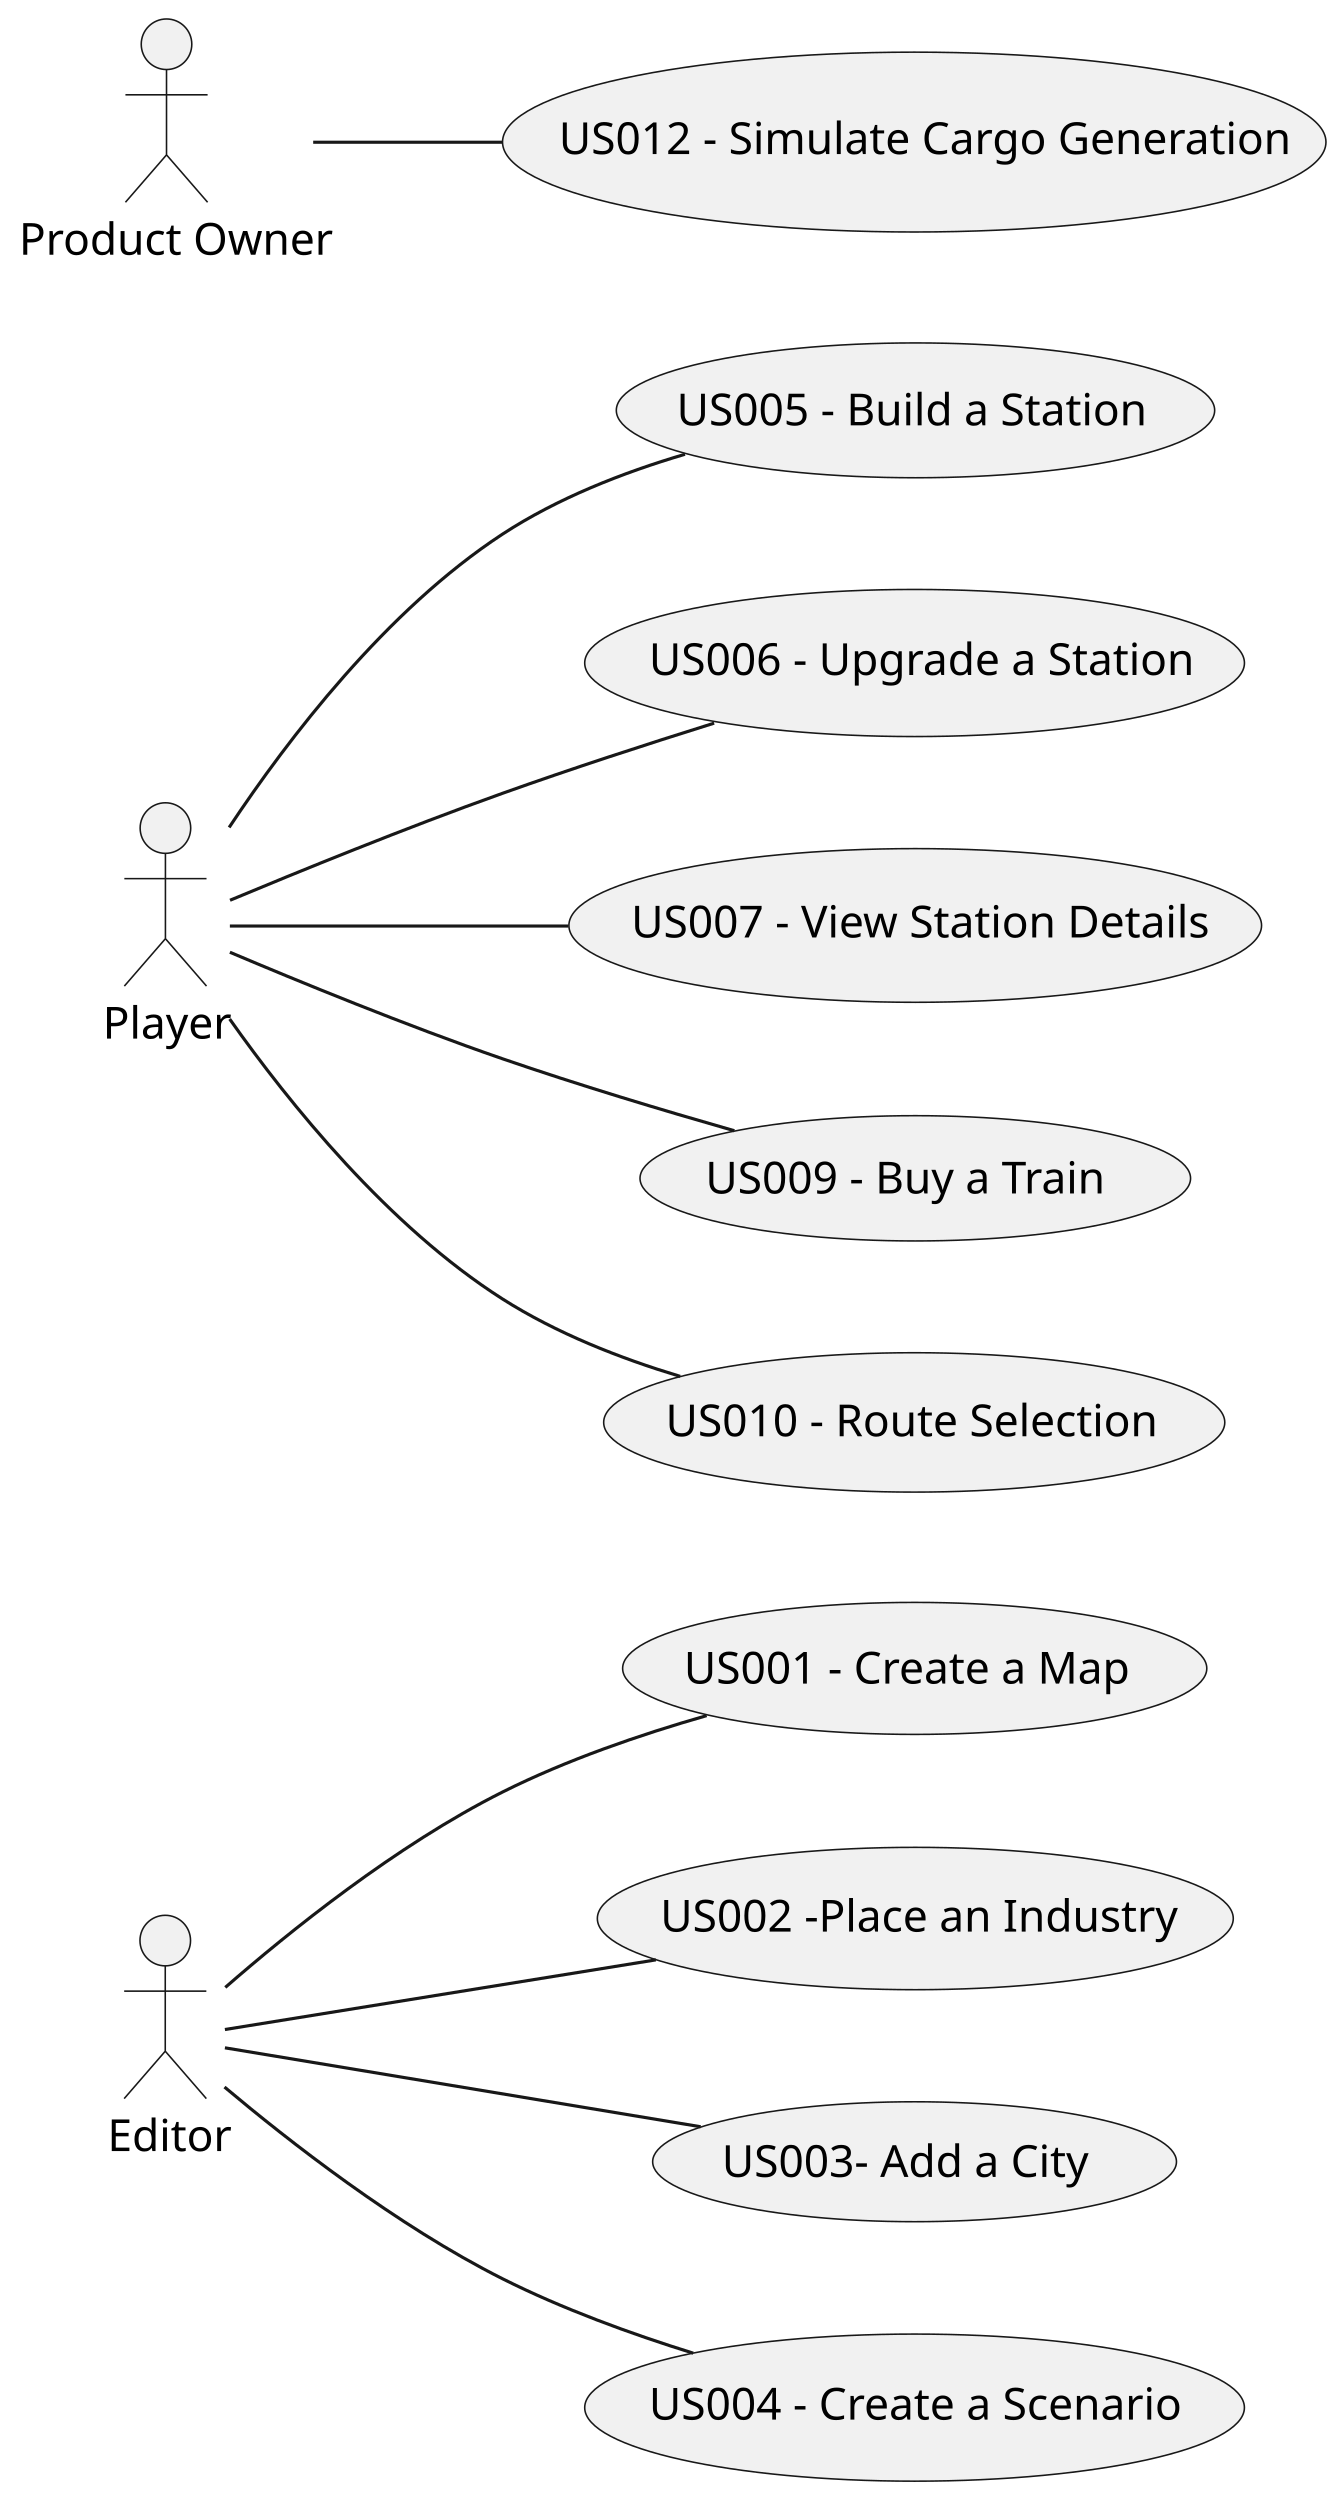
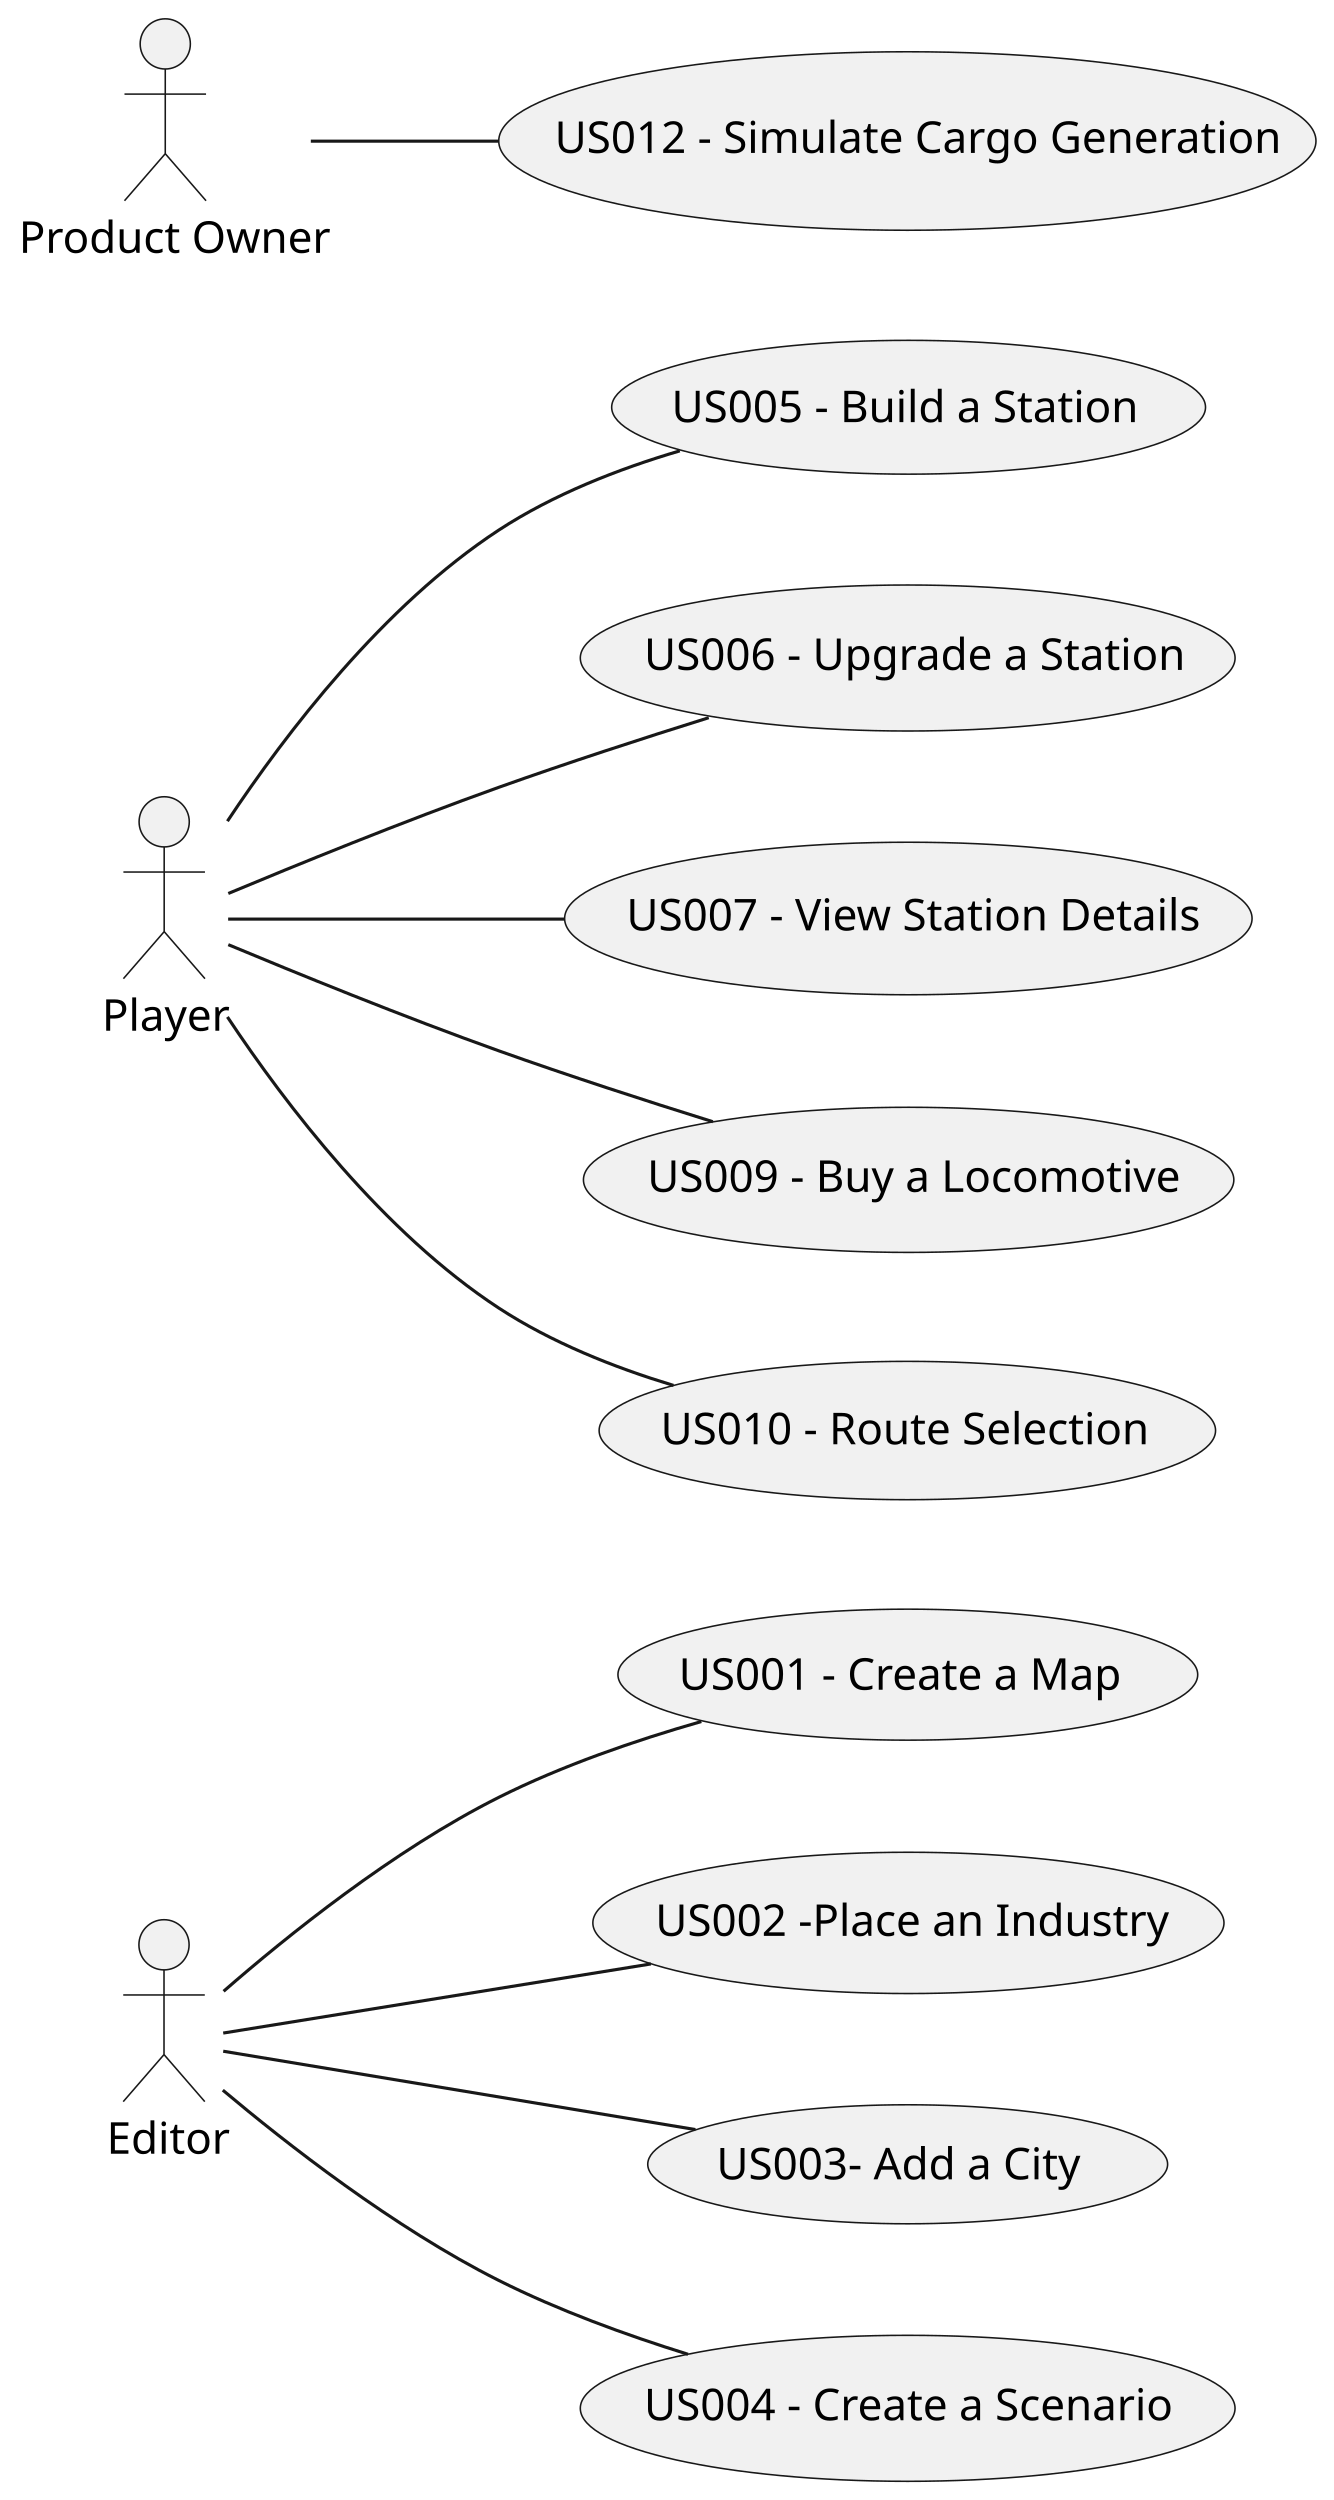
- <svg xmlns="http://www.w3.org/2000/svg" contentStyleType="text/css" height="791px" preserveAspectRatio="none" style="width:425px;height:791px;background:#FFFFFF;" version="1.1" viewBox="0 0 425 791" width="425px" zoomAndPan="magnify">
+ <svg xmlns="http://www.w3.org/2000/svg" contentStyleType="text/css" height="797px" preserveAspectRatio="none" style="width:425px;height:797px;background:#FFFFFF;" version="1.1" viewBox="0 0 425 797" width="425px" zoomAndPan="magnify">
  <defs />
  <g>
    <g id="elem_Editor">
-       <ellipse cx="52.286" cy="614" fill="#F1F1F1" rx="8" ry="8" style="stroke:#181818;stroke-width:0.5;" />
-       <path d="M52.286,622 L52.286,649 M39.286,630 L65.286,630 M52.286,649 L39.286,664 M52.286,649 L65.286,664 " fill="none" style="stroke:#181818;stroke-width:0.5;" />
-       <text fill="#000000" font-family="sans-serif" font-size="14" lengthAdjust="spacing" textLength="36.572" x="34" y="680.607">Editor</text>
+       <ellipse cx="52.286" cy="620" fill="#F1F1F1" rx="8" ry="8" style="stroke:#181818;stroke-width:0.5;" />
+       <path d="M52.286,628 L52.286,655 M39.286,636 L65.286,636 M52.286,655 L39.286,670 M52.286,655 L65.286,670 " fill="none" style="stroke:#181818;stroke-width:0.5;" />
+       <text fill="#000000" font-family="sans-serif" font-size="14" lengthAdjust="spacing" textLength="36.572" x="34" y="686.607">Editor</text>
    </g>
    <g id="elem_Player">
      <ellipse cx="52.341" cy="262" fill="#F1F1F1" rx="8" ry="8" style="stroke:#181818;stroke-width:0.5;" />
      <path d="M52.341,270 L52.341,297 M39.341,278 L65.341,278 M52.341,297 L39.341,312 M52.341,297 L65.341,312 " fill="none" style="stroke:#181818;stroke-width:0.5;" />
      <text fill="#000000" font-family="sans-serif" font-size="14" lengthAdjust="spacing" textLength="39.683" x="32.5" y="328.607">Player</text>
    </g>
    <g id="elem_ProductOwner">
      <ellipse cx="52.686" cy="14" fill="#F1F1F1" rx="8" ry="8" style="stroke:#181818;stroke-width:0.5;" />
      <path d="M52.686,22 L52.686,49 M39.686,30 L65.686,30 M52.686,49 L39.686,64 M52.686,49 L65.686,64 " fill="none" style="stroke:#181818;stroke-width:0.5;" />
      <text fill="#000000" font-family="sans-serif" font-size="14" lengthAdjust="spacing" textLength="93.372" x="6" y="80.607">Product Owner</text>
    </g>
    <g id="elem_US001">
-       <ellipse cx="289.416" cy="527.883" fill="#F1F1F1" rx="92.416" ry="20.883" style="stroke:#181818;stroke-width:0.5;" />
-       <text fill="#000000" font-family="sans-serif" font-size="14" lengthAdjust="spacing" textLength="140.068" x="216.382" y="532.687">US001 - Create a Map</text>
+       <ellipse cx="289.416" cy="533.883" fill="#F1F1F1" rx="92.416" ry="20.883" style="stroke:#181818;stroke-width:0.5;" />
+       <text fill="#000000" font-family="sans-serif" font-size="14" lengthAdjust="spacing" textLength="140.068" x="216.382" y="538.687">US001 - Create a Map</text>
    </g>
    <g id="elem_US002">
-       <ellipse cx="289.604" cy="607.021" fill="#F1F1F1" rx="100.604" ry="22.521" style="stroke:#181818;stroke-width:0.5;" />
-       <text fill="#000000" font-family="sans-serif" font-size="14" lengthAdjust="spacing" textLength="159.53" x="208.91" y="611.16">US002 -Place an Industry</text>
+       <ellipse cx="289.604" cy="613.021" fill="#F1F1F1" rx="100.604" ry="22.521" style="stroke:#181818;stroke-width:0.5;" />
+       <text fill="#000000" font-family="sans-serif" font-size="14" lengthAdjust="spacing" textLength="159.53" x="208.91" y="617.16">US002 -Place an Industry</text>
    </g>
    <g id="elem_US003">
-       <ellipse cx="289.368" cy="683.973" fill="#F1F1F1" rx="82.868" ry="18.974" style="stroke:#181818;stroke-width:0.5;" />
-       <text fill="#000000" font-family="sans-serif" font-size="14" lengthAdjust="spacing" textLength="115.944" x="228.395" y="688.777">US003- Add a City</text>
+       <ellipse cx="289.368" cy="689.973" fill="#F1F1F1" rx="82.868" ry="18.974" style="stroke:#181818;stroke-width:0.5;" />
+       <text fill="#000000" font-family="sans-serif" font-size="14" lengthAdjust="spacing" textLength="115.944" x="228.395" y="694.777">US003- Add a City</text>
    </g>
    <g id="elem_US004">
-       <ellipse cx="289.366" cy="761.773" fill="#F1F1F1" rx="104.366" ry="23.273" style="stroke:#181818;stroke-width:0.5;" />
-       <text fill="#000000" font-family="sans-serif" font-size="14" lengthAdjust="spacing" textLength="168.089" x="205.322" y="765.57">US004 - Create a Scenario</text>
+       <ellipse cx="289.366" cy="767.773" fill="#F1F1F1" rx="104.366" ry="23.273" style="stroke:#181818;stroke-width:0.5;" />
+       <text fill="#000000" font-family="sans-serif" font-size="14" lengthAdjust="spacing" textLength="168.089" x="205.322" y="771.57">US004 - Create a Scenario</text>
    </g>
    <g id="elem_US005">
      <ellipse cx="289.661" cy="129.832" fill="#F1F1F1" rx="94.661" ry="21.332" style="stroke:#181818;stroke-width:0.5;" />
      <text fill="#000000" font-family="sans-serif" font-size="14" lengthAdjust="spacing" textLength="145.53" x="214.082" y="134.581">US005 - Build a Station</text>
    </g>
    <g id="elem_US006">
      <ellipse cx="289.373" cy="209.774" fill="#F1F1F1" rx="104.373" ry="23.274" style="stroke:#181818;stroke-width:0.5;" />
      <text fill="#000000" font-family="sans-serif" font-size="14" lengthAdjust="spacing" textLength="168.102" x="205.321" y="213.571">US006 - Upgrade a Station</text>
    </g>
    <g id="elem_US007">
      <ellipse cx="289.58" cy="292.816" fill="#F1F1F1" rx="109.58" ry="24.316" style="stroke:#181818;stroke-width:0.5;" />
      <text fill="#000000" font-family="sans-serif" font-size="14" lengthAdjust="spacing" textLength="179.751" x="199.704" y="296.613">US007 - View Station Details</text>
    </g>
    <g id="elem_US009">
-       <ellipse cx="289.598" cy="372.82" fill="#F1F1F1" rx="87.098" ry="19.82" style="stroke:#181818;stroke-width:0.5;" />
-       <text fill="#000000" font-family="sans-serif" font-size="14" lengthAdjust="spacing" textLength="126.834" x="223.181" y="377.623">US009 - Buy a Train</text>
+       <ellipse cx="289.675" cy="376.135" fill="#F1F1F1" rx="103.675" ry="23.135" style="stroke:#181818;stroke-width:0.5;" />
+       <text fill="#000000" font-family="sans-serif" font-size="14" lengthAdjust="spacing" textLength="166.53" x="206.339" y="379.959">US009 - Buy a Locomotive</text>
    </g>
    <g id="elem_US010">
-       <ellipse cx="289.261" cy="450.052" fill="#F1F1F1" rx="98.261" ry="22.052" style="stroke:#181818;stroke-width:0.5;" />
-       <text fill="#000000" font-family="sans-serif" font-size="14" lengthAdjust="spacing" textLength="154.089" x="210.584" y="454.432">US010 - Route Selection</text>
+       <ellipse cx="289.261" cy="456.052" fill="#F1F1F1" rx="98.261" ry="22.052" style="stroke:#181818;stroke-width:0.5;" />
+       <text fill="#000000" font-family="sans-serif" font-size="14" lengthAdjust="spacing" textLength="154.089" x="210.584" y="460.432">US010 - Route Selection</text>
    </g>
    <g id="elem_US012">
      <ellipse cx="289.267" cy="44.953" fill="#F1F1F1" rx="130.268" ry="28.453" style="stroke:#181818;stroke-width:0.5;" />
      <text fill="#000000" font-family="sans-serif" font-size="14" lengthAdjust="spacing" textLength="224.895" x="176.82" y="48.75">US012 - Simulate Cargo Generation</text>
    </g>
    <g id="link_Editor_US004">
-       <path d="M71.03,660.34 C91.1,677.22 125.51,704.18 159,721 C177.86,730.47 199.36,738.33 219.35,744.55 " fill="none" id="Editor-US004" style="stroke:#181818;stroke-width:1.0;" />
+       <path d="M71.03,666.34 C91.1,683.22 125.51,710.18 159,727 C177.86,736.47 199.36,744.33 219.35,750.55 " fill="none" id="Editor-US004" style="stroke:#181818;stroke-width:1.0;" />
    </g>
    <g id="link_Editor_US003">
-       <path d="M71.16,647.93 C102.71,653.17 170.23,664.37 221.7,672.91 " fill="none" id="Editor-US003" style="stroke:#181818;stroke-width:1.0;" />
+       <path d="M71.16,653.93 C102.71,659.17 170.23,670.37 221.7,678.91 " fill="none" id="Editor-US003" style="stroke:#181818;stroke-width:1.0;" />
    </g>
    <g id="link_Editor_US002">
-       <path d="M71.16,642.14 C99.88,637.5 158.41,628.04 207.51,620.1 " fill="none" id="Editor-US002" style="stroke:#181818;stroke-width:1.0;" />
+       <path d="M71.16,648.14 C99.88,643.5 158.41,634.04 207.51,626.1 " fill="none" id="Editor-US002" style="stroke:#181818;stroke-width:1.0;" />
    </g>
    <g id="link_Editor_US001">
-       <path d="M71.28,628.82 C91.29,611.37 125.4,583.84 159,567 C179.15,556.9 202.4,548.89 223.59,542.82 " fill="none" id="Editor-US001" style="stroke:#181818;stroke-width:1.0;" />
+       <path d="M71.28,634.82 C91.29,617.37 125.4,589.84 159,573 C179.15,562.9 202.4,554.89 223.59,548.82 " fill="none" id="Editor-US001" style="stroke:#181818;stroke-width:1.0;" />
    </g>
    <g id="link_Player_US010">
-       <path d="M72.66,322.41 C91.57,349.2 122.84,387.98 159,411 C175.94,421.78 196,429.71 215.22,435.49 " fill="none" id="Player-US010" style="stroke:#181818;stroke-width:1.0;" />
+       <path d="M72.5,324.2 C91.19,352.36 122.22,392.94 159,417 C175.7,427.92 195.59,435.89 214.71,441.67 " fill="none" id="Player-US010" style="stroke:#181818;stroke-width:1.0;" />
    </g>
    <g id="link_Player_US009">
-       <path d="M72.74,301.29 C93.73,310.19 128.44,324.46 159,335 C182.81,343.21 209.46,351.23 232.36,357.77 " fill="none" id="Player-US009" style="stroke:#181818;stroke-width:1.0;" />
+       <path d="M72.78,301.16 C93.82,309.95 128.55,324.13 159,335 C181.1,342.89 205.58,350.84 227.26,357.61 " fill="none" id="Player-US009" style="stroke:#181818;stroke-width:1.0;" />
    </g>
    <g id="link_Player_US007">
      <path d="M72.73,293 C96.52,293 138.9,293 179.84,293 " fill="none" id="Player-US007" style="stroke:#181818;stroke-width:1.0;" />
    </g>
    <g id="link_Player_US006">
      <path d="M72.78,284.84 C93.82,276.05 128.55,261.87 159,251 C180.66,243.27 204.6,235.48 225.95,228.8 " fill="none" id="Player-US006" style="stroke:#181818;stroke-width:1.0;" />
    </g>
    <g id="link_Player_US005">
      <path d="M72.5,261.8 C91.19,233.64 122.22,193.06 159,169 C176.29,157.69 197,149.55 216.73,143.73 " fill="none" id="Player-US005" style="stroke:#181818;stroke-width:1.0;" />
    </g>
    <g id="link_ProductOwner_US012">
      <path d="M99.09,45 C116.57,45 137.51,45 158.99,45 " fill="none" id="ProductOwner-US012" style="stroke:#181818;stroke-width:1.0;" />
    </g>
  </g>
</svg>
